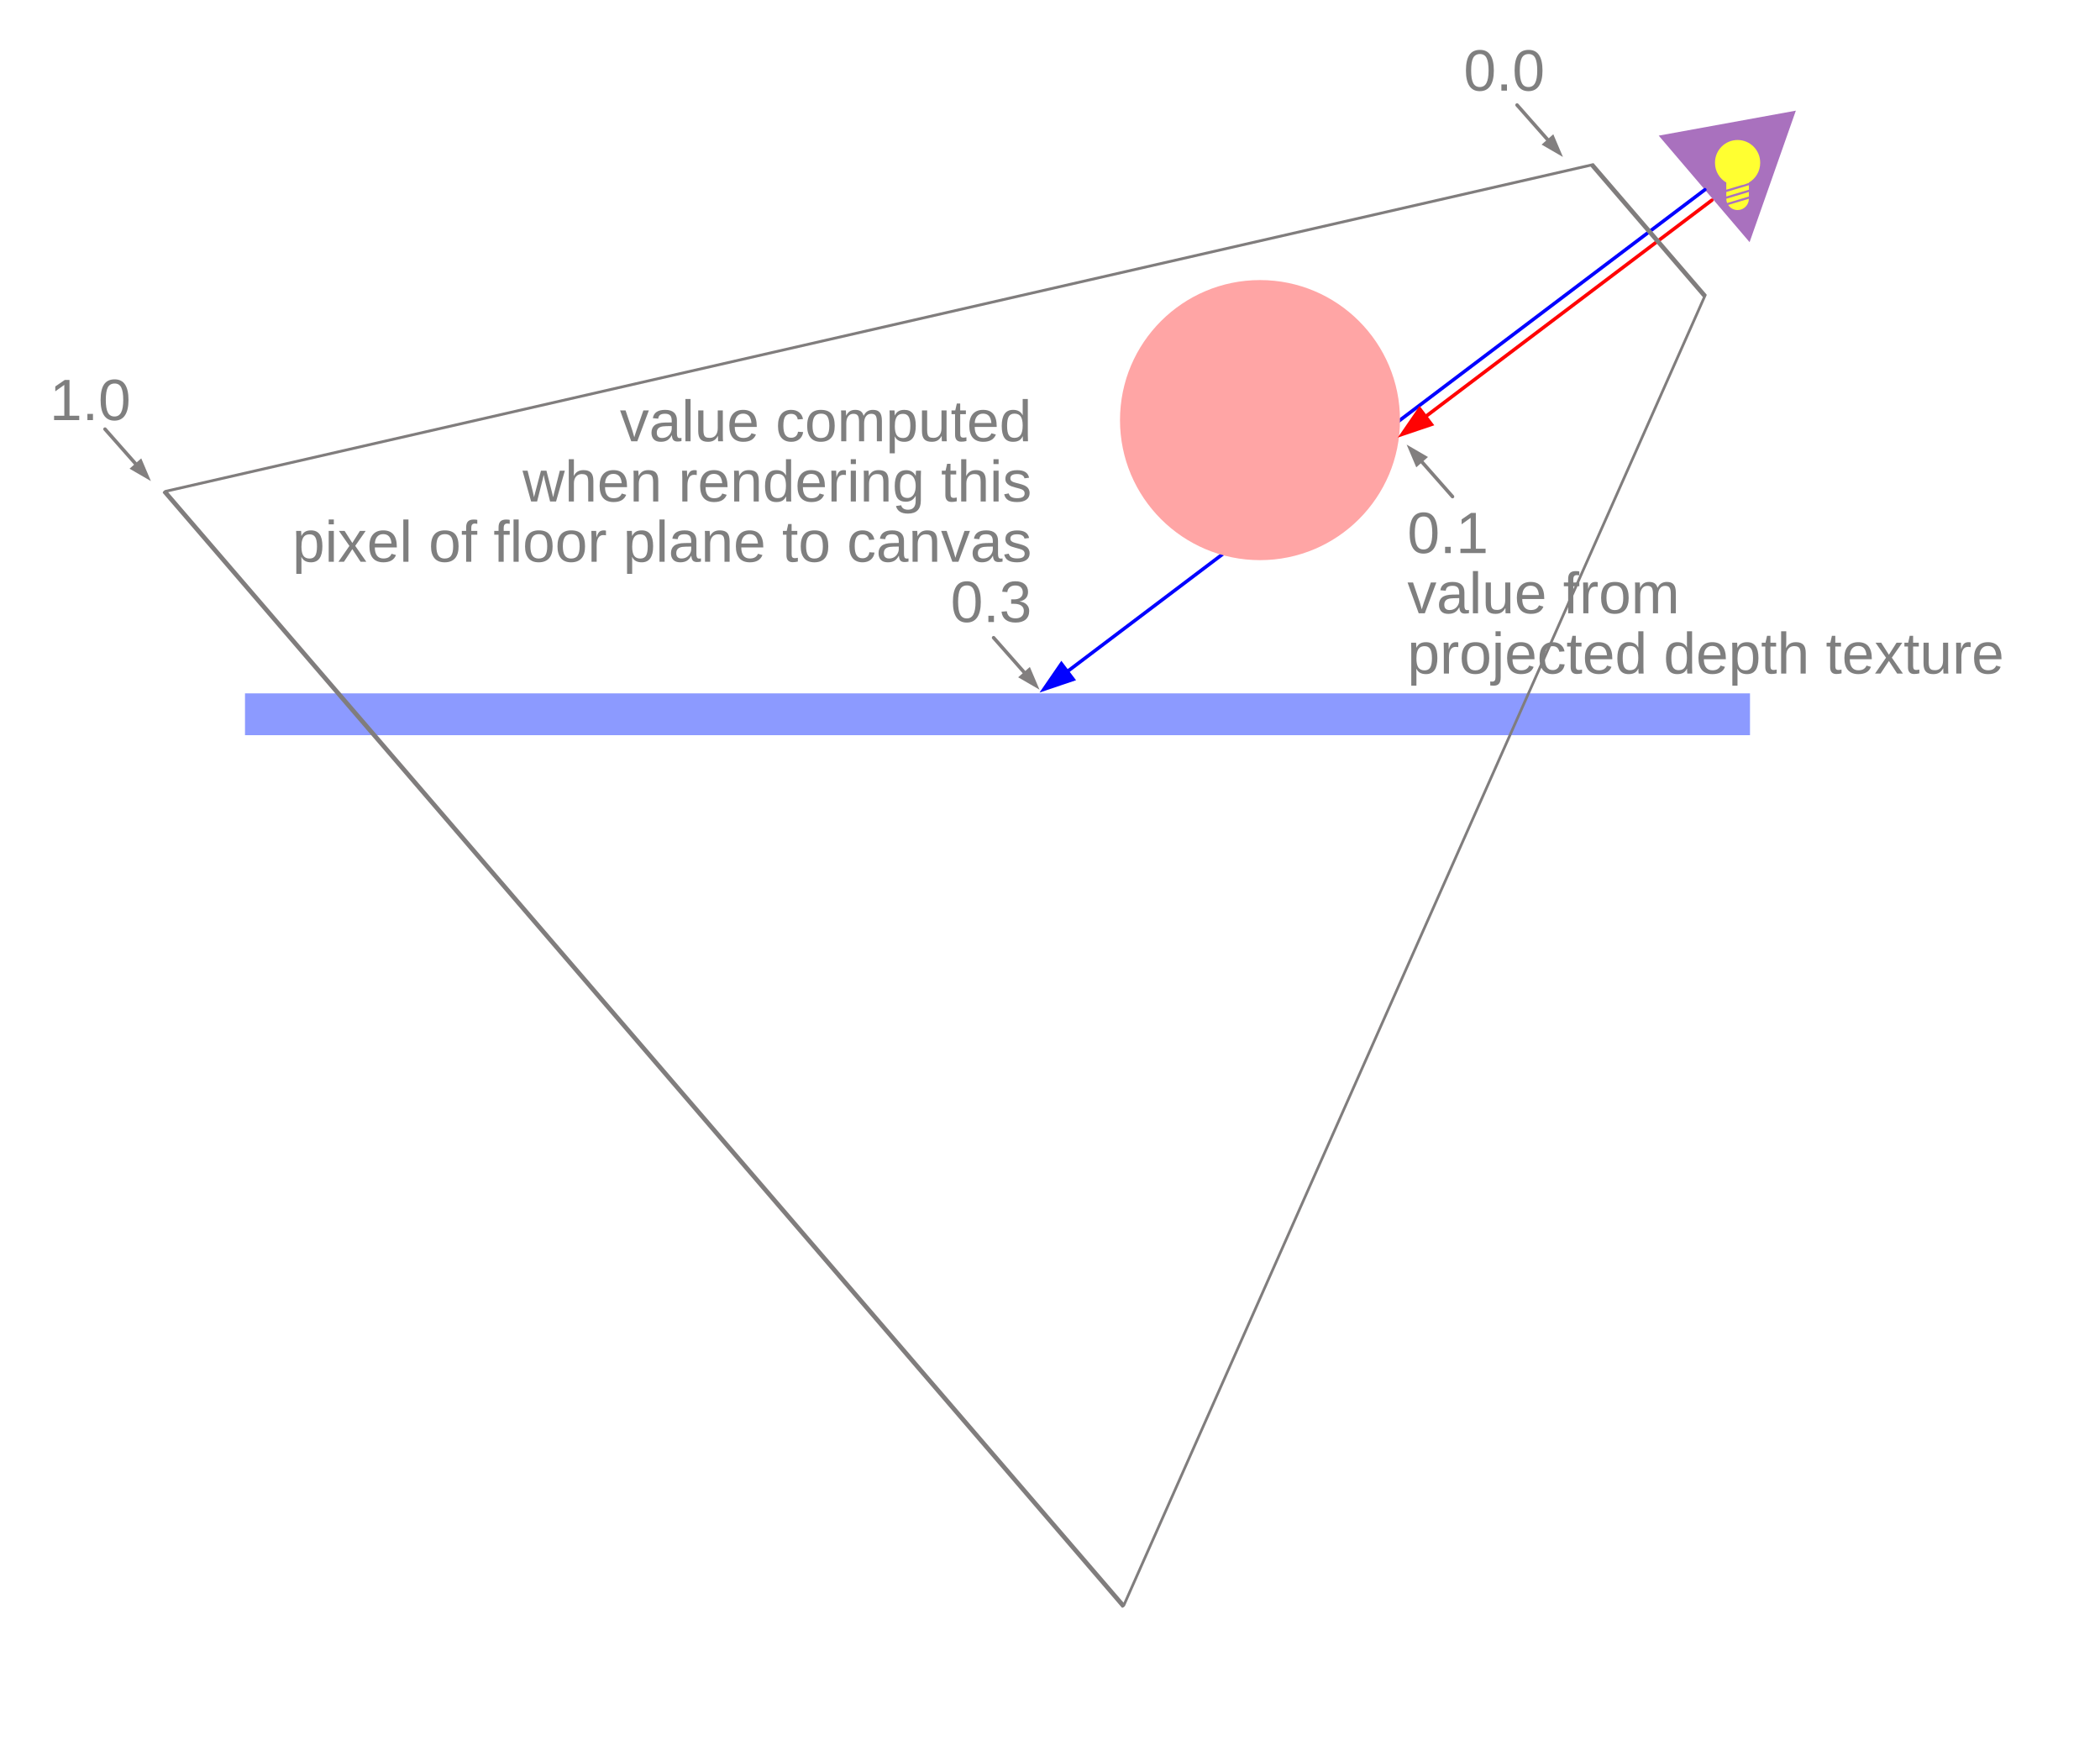
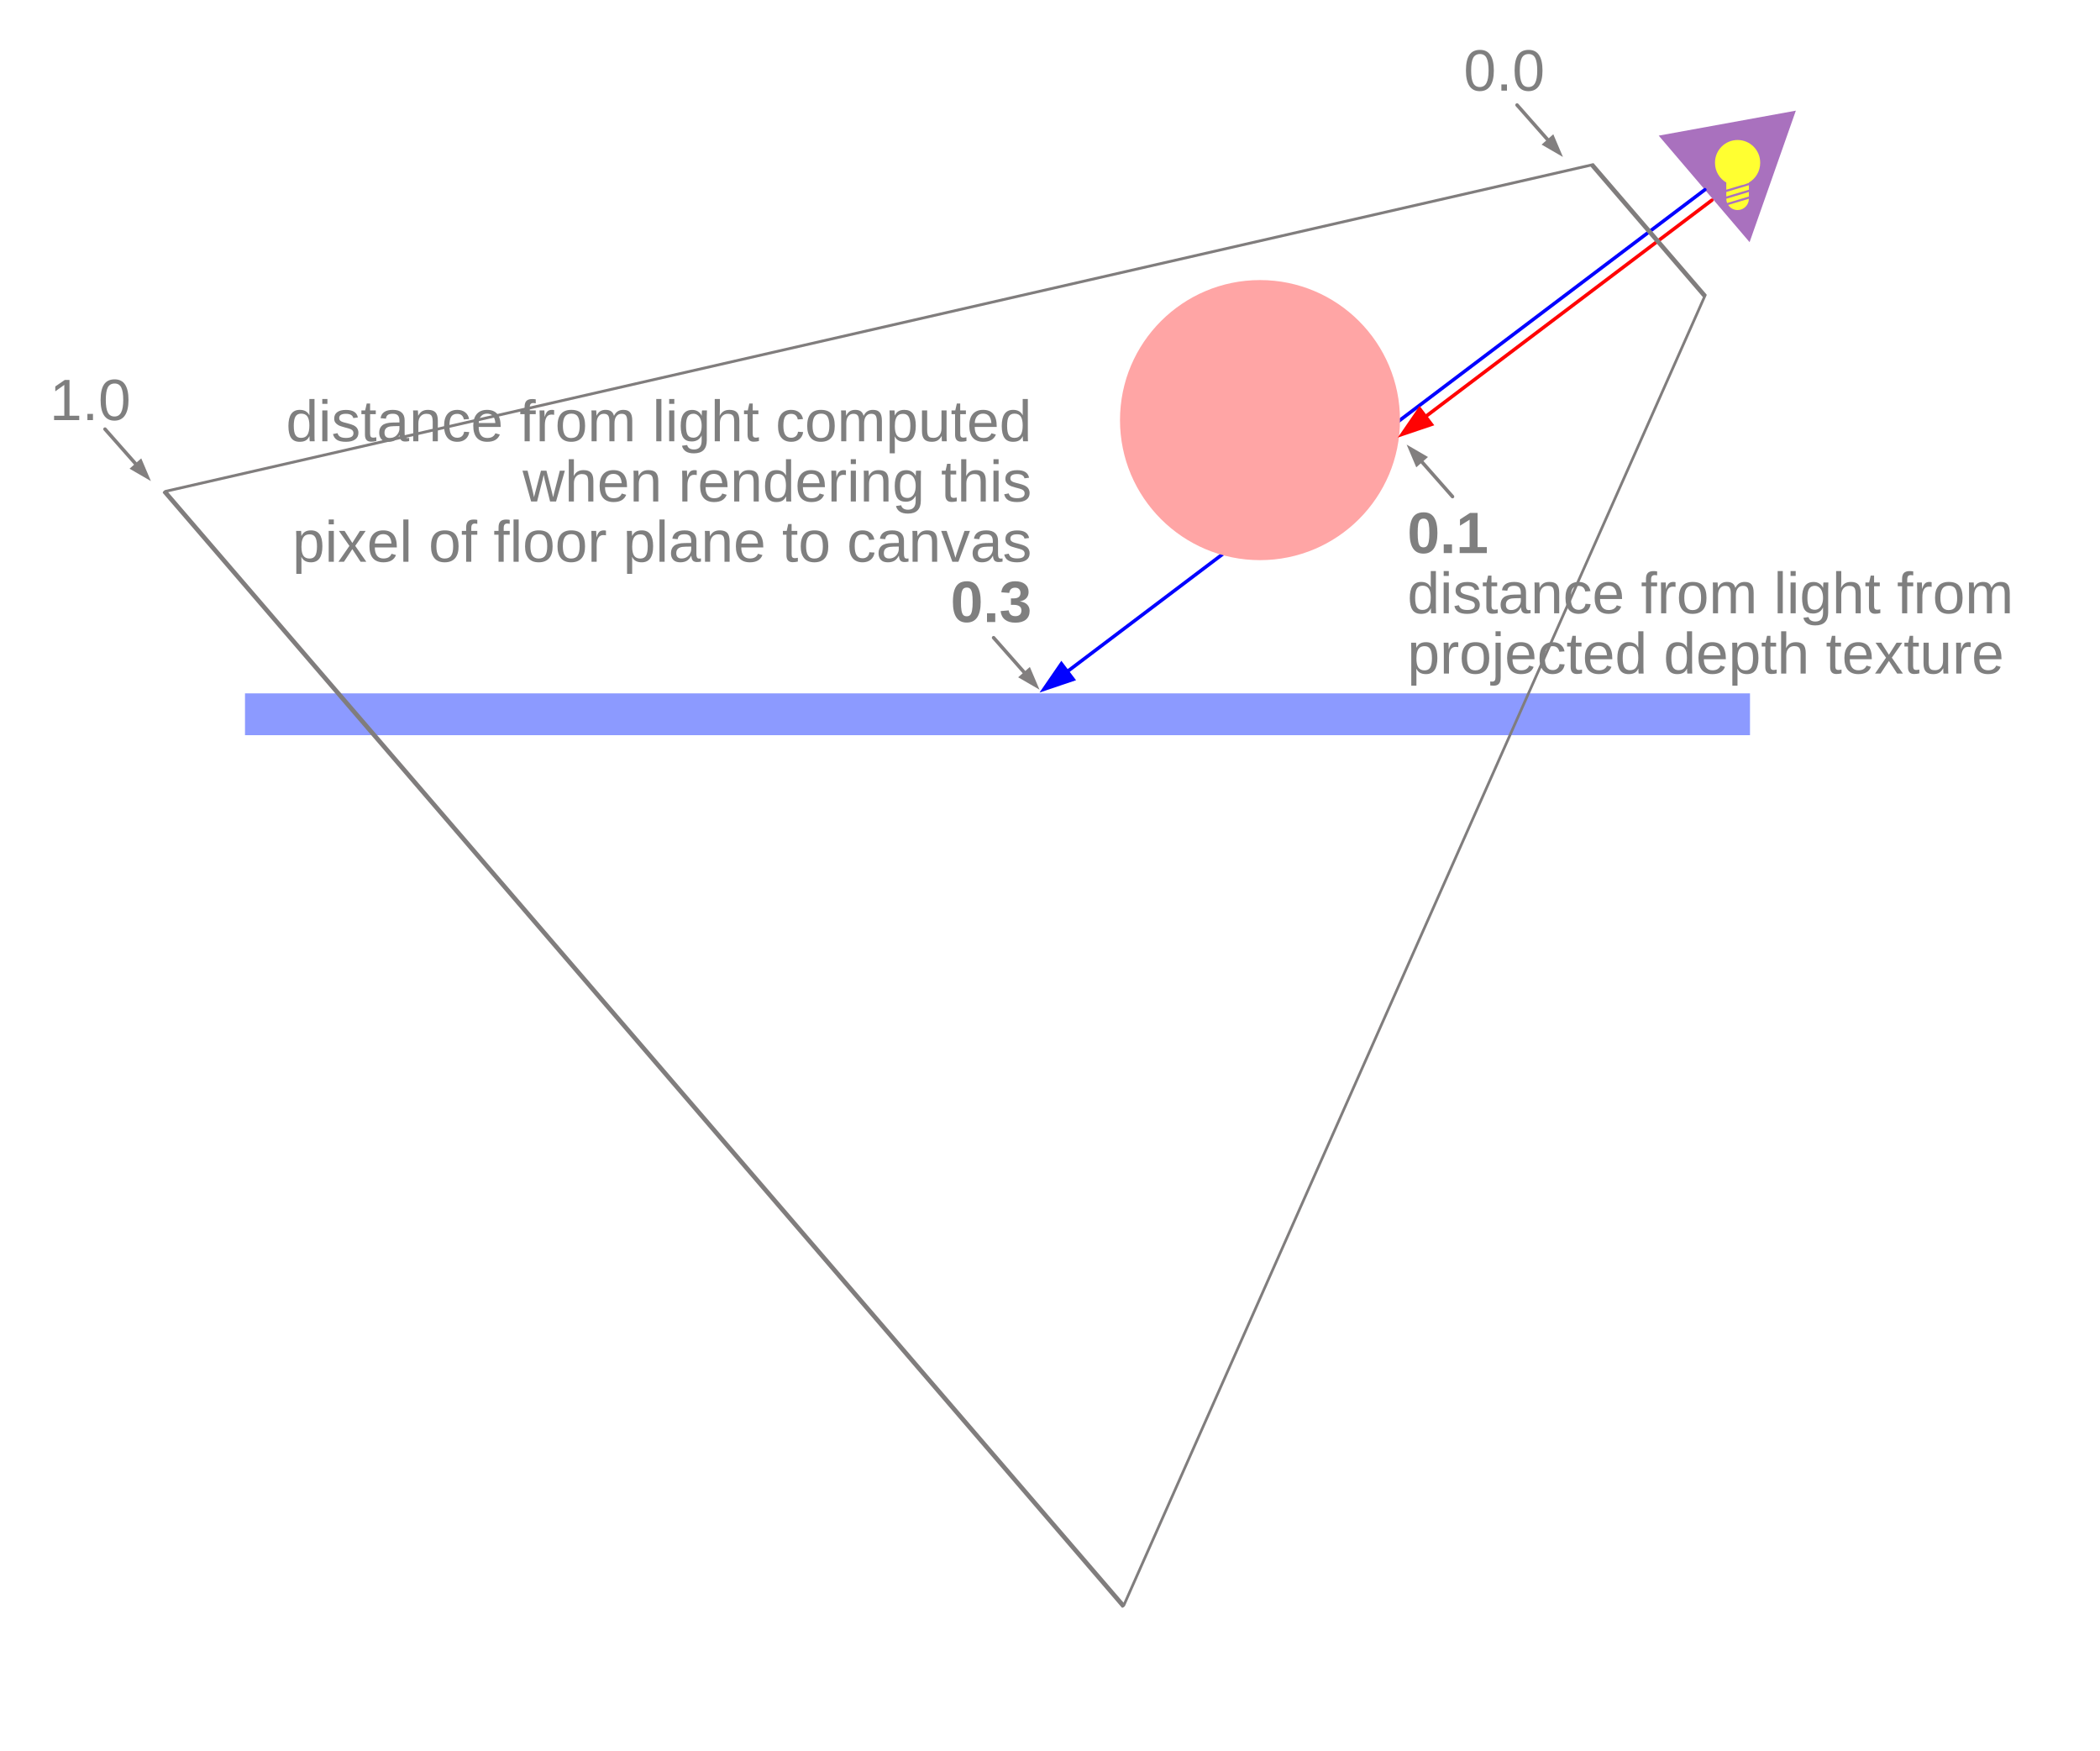
<svg xmlns="http://www.w3.org/2000/svg" width="100%" height="100%" viewBox="0 0 600 500" version="1.1" xml:space="preserve" style="fill-rule:evenodd;clip-rule:evenodd;stroke-linecap:round;stroke-linejoin:round;stroke-miterlimit:1.5;">
  <g transform="matrix(0.649037,0.760757,-0.760757,0.649037,311.874,-243.642)">
    <path d="M340,25.564L360,60L320,60L340,25.564Z" style="fill:rgb(169,113,190);" />
  </g>
  <g transform="matrix(0.645554,0,0,0.645554,386.711,-15.5299)">
    <path d="M175,112C175,114.76 172.76,117 170,117C168.257,117 166.721,116.106 165.826,114.752L175,112ZM175,111L165.37,113.889C165.131,113.306 165,112.668 165,112C165,112 175,109 175,109L175,111ZM165,111L175,108L175,106L165,109L165,111ZM165,104.82C162.012,103.09 160,99.858 160,96.16L160,96C160,90.481 164.481,86 170,86C175.519,86 180,90.481 180,96L180,96.16C180,99.858 177.988,103.09 175,104.82L175,105L174.177,105.247C173.345,105.63 172.451,105.903 171.515,106.045L165,108L165,104.82Z" style="fill:rgb(255,255,49);" />
  </g>
  <g transform="matrix(2.18255,0,0,2.18255,-226.812,-64.0823)">
    <g transform="matrix(0.45818,-0,-0,0.45818,103.921,29.3612)">
      <path d="M307.442,194.302L297,197.823L303.24,188.741L307.442,194.302Z" style="fill:rgb(2,2,255);" />
      <path d="M487.1,54.19C487.1,54.19 337.356,167.332 303.673,192.782" style="fill:none;stroke:rgb(2,2,255);stroke-width:1px;" />
    </g>
  </g>
  <g transform="matrix(1,0,0,1,160,20)">
    <circle cx="200" cy="100" r="40" style="fill:rgb(255,165,165);" />
  </g>
  <g transform="matrix(1.19444,0,0,1.19444,46.1111,-40.8333)">
    <rect x="20" y="200" width="360" height="10" style="fill:rgb(140,154,255);" />
  </g>
  <g transform="matrix(1.03039,0,0,1.03039,152.059,1.35314)">
    <g transform="matrix(0.970506,-0,-0,0.970506,-147.574,-1.31323)">
      <path d="M409.795,121.478L399.353,125L405.593,115.917L409.795,121.478Z" style="fill:rgb(255,3,3);" />
      <path d="M489.1,57.19C489.1,57.19 426.826,104.243 406.026,119.958" style="fill:none;stroke:rgb(255,3,3);stroke-width:1px;" />
    </g>
  </g>
  <g transform="matrix(0.805793,0.936332,-2.03888,1.75463,391.381,-191.636)">
    <path d="M220,40L180,40L21.909,177.549L361.901,177.549L220,40Z" style="fill:none;stroke:rgb(128,125,125);stroke-width:0.48px;" />
  </g>
  <g transform="matrix(0.24751,-0.0487435,0.0682574,0.346597,311.602,42.615)">
    <g transform="matrix(3.8894,0.546985,-0.765963,2.77747,-1179.3,-288.804)">
      <path d="M440.458,41.305L446.557,44.841L443.799,38.352L440.458,41.305Z" style="fill:rgb(130,127,127);" />
      <path d="M443.014,40.831C439.13,36.436 433.443,30 433.443,30" style="fill:none;stroke:rgb(130,127,127);stroke-width:1px;" />
    </g>
  </g>
  <g transform="matrix(0.24751,-0.0487435,0.0682574,0.346597,-91.8407,135.19)">
    <g transform="matrix(3.8894,0.546985,-0.765963,2.77747,460.756,-325.251)">
      <path d="M37.015,133.88L43.115,137.416L40.356,130.927L37.015,133.88Z" style="fill:rgb(130,127,127);" />
      <path d="M39.571,133.406C35.687,129.011 30,122.575 30,122.575" style="fill:none;stroke:rgb(130,127,127);stroke-width:1px;" />
    </g>
  </g>
  <g transform="matrix(0.24751,-0.0487435,0.0682574,0.346597,162.045,194.774)">
    <g transform="matrix(3.8894,0.546985,-0.765963,2.77747,-481.066,-629.617)">
      <path d="M290.9,193.464L297,197L294.242,190.512L290.9,193.464Z" style="fill:rgb(130,127,127);" />
      <path d="M293.457,192.99C289.573,188.595 283.885,182.159 283.885,182.159" style="fill:none;stroke:rgb(130,127,127);stroke-width:1px;" />
    </g>
  </g>
  <g transform="matrix(-0.247544,0.0485663,-0.0680092,-0.346646,536.85,129.322)">
    <g transform="matrix(-3.88995,-0.544996,0.763178,-2.77787,1989.62,651.82)">
      <path d="M407.993,130.54L401.896,127L404.65,133.49L407.993,130.54Z" style="fill:rgb(130,127,127);" />
      <path d="M405.436,131.012C409.317,135.41 415,141.85 415,141.85" style="fill:none;stroke:rgb(130,127,127);stroke-width:1px;" />
    </g>
  </g>
  <g transform="matrix(1,0,0,1,-36.873,10.336)">
    <text x="51.059px" y="109.664px" style="font-family:'ArialMT', 'Arial', sans-serif;font-size:16.667px;fill:rgb(127,127,127);">1.0</text>
  </g>
  <g transform="matrix(1,0,0,1,367.126,-83.7762)">
    <text x="51.059px" y="109.664px" style="font-family:'ArialMT', 'Arial', sans-serif;font-size:16.667px;fill:rgb(127,127,127);">0.0</text>
  </g>
  <g transform="matrix(1,0,0,1,382.076,48.3161)">
-     <text x="20.023px" y="109.664px" style="font-family:'ArialMT', 'Arial', sans-serif;font-size:16.667px;fill:rgb(127,127,127);">0.1</text>
-     <text x="20.023px" y="126.876px" style="font-family:'ArialMT', 'Arial', sans-serif;font-size:16.667px;fill:rgb(127,127,127);">value from</text>
+     <text x="20.023px" y="109.664px" style="font-family:'Arial-BoldMT', 'Arial', sans-serif;font-weight:700;font-size:16.667px;fill:rgb(127,127,127);">0.1</text>
+     <text x="20.023px" y="126.876px" style="font-family:'ArialMT', 'Arial', sans-serif;font-size:16.667px;fill:rgb(127,127,127);">distance from light from</text>
    <text x="20.023px" y="144.088px" style="font-family:'ArialMT', 'Arial', sans-serif;font-size:16.667px;fill:rgb(127,127,127);">projected depth texture</text>
  </g>
  <g transform="matrix(1,0,0,1,179.32,16.3785)">
-     <text x="-2.215px" y="109.664px" style="font-family:'ArialMT', 'Arial', sans-serif;font-size:16.667px;fill:rgb(127,127,127);">value computed</text>
+     <text x="-97.617px" y="109.664px" style="font-family:'ArialMT', 'Arial', sans-serif;font-size:16.667px;fill:rgb(127,127,127);">distance from light computed</text>
    <text x="-30.006px" y="126.876px" style="font-family:'ArialMT', 'Arial', sans-serif;font-size:16.667px;fill:rgb(127,127,127);">when rendering this</text>
    <text x="-95.786px" y="144.088px" style="font-family:'ArialMT', 'Arial', sans-serif;font-size:16.667px;fill:rgb(127,127,127);">pixel of ﬂoor plane to canvas</text>
-     <text x="92.284px" y="161.3px" style="font-family:'ArialMT', 'Arial', sans-serif;font-size:16.667px;fill:rgb(127,127,127);">0.3</text>
+     <text x="92.284px" y="161.3px" style="font-family:'Arial-BoldMT', 'Arial', sans-serif;font-weight:700;font-size:16.667px;fill:rgb(127,127,127);">0.3</text>
  </g>
</svg>
